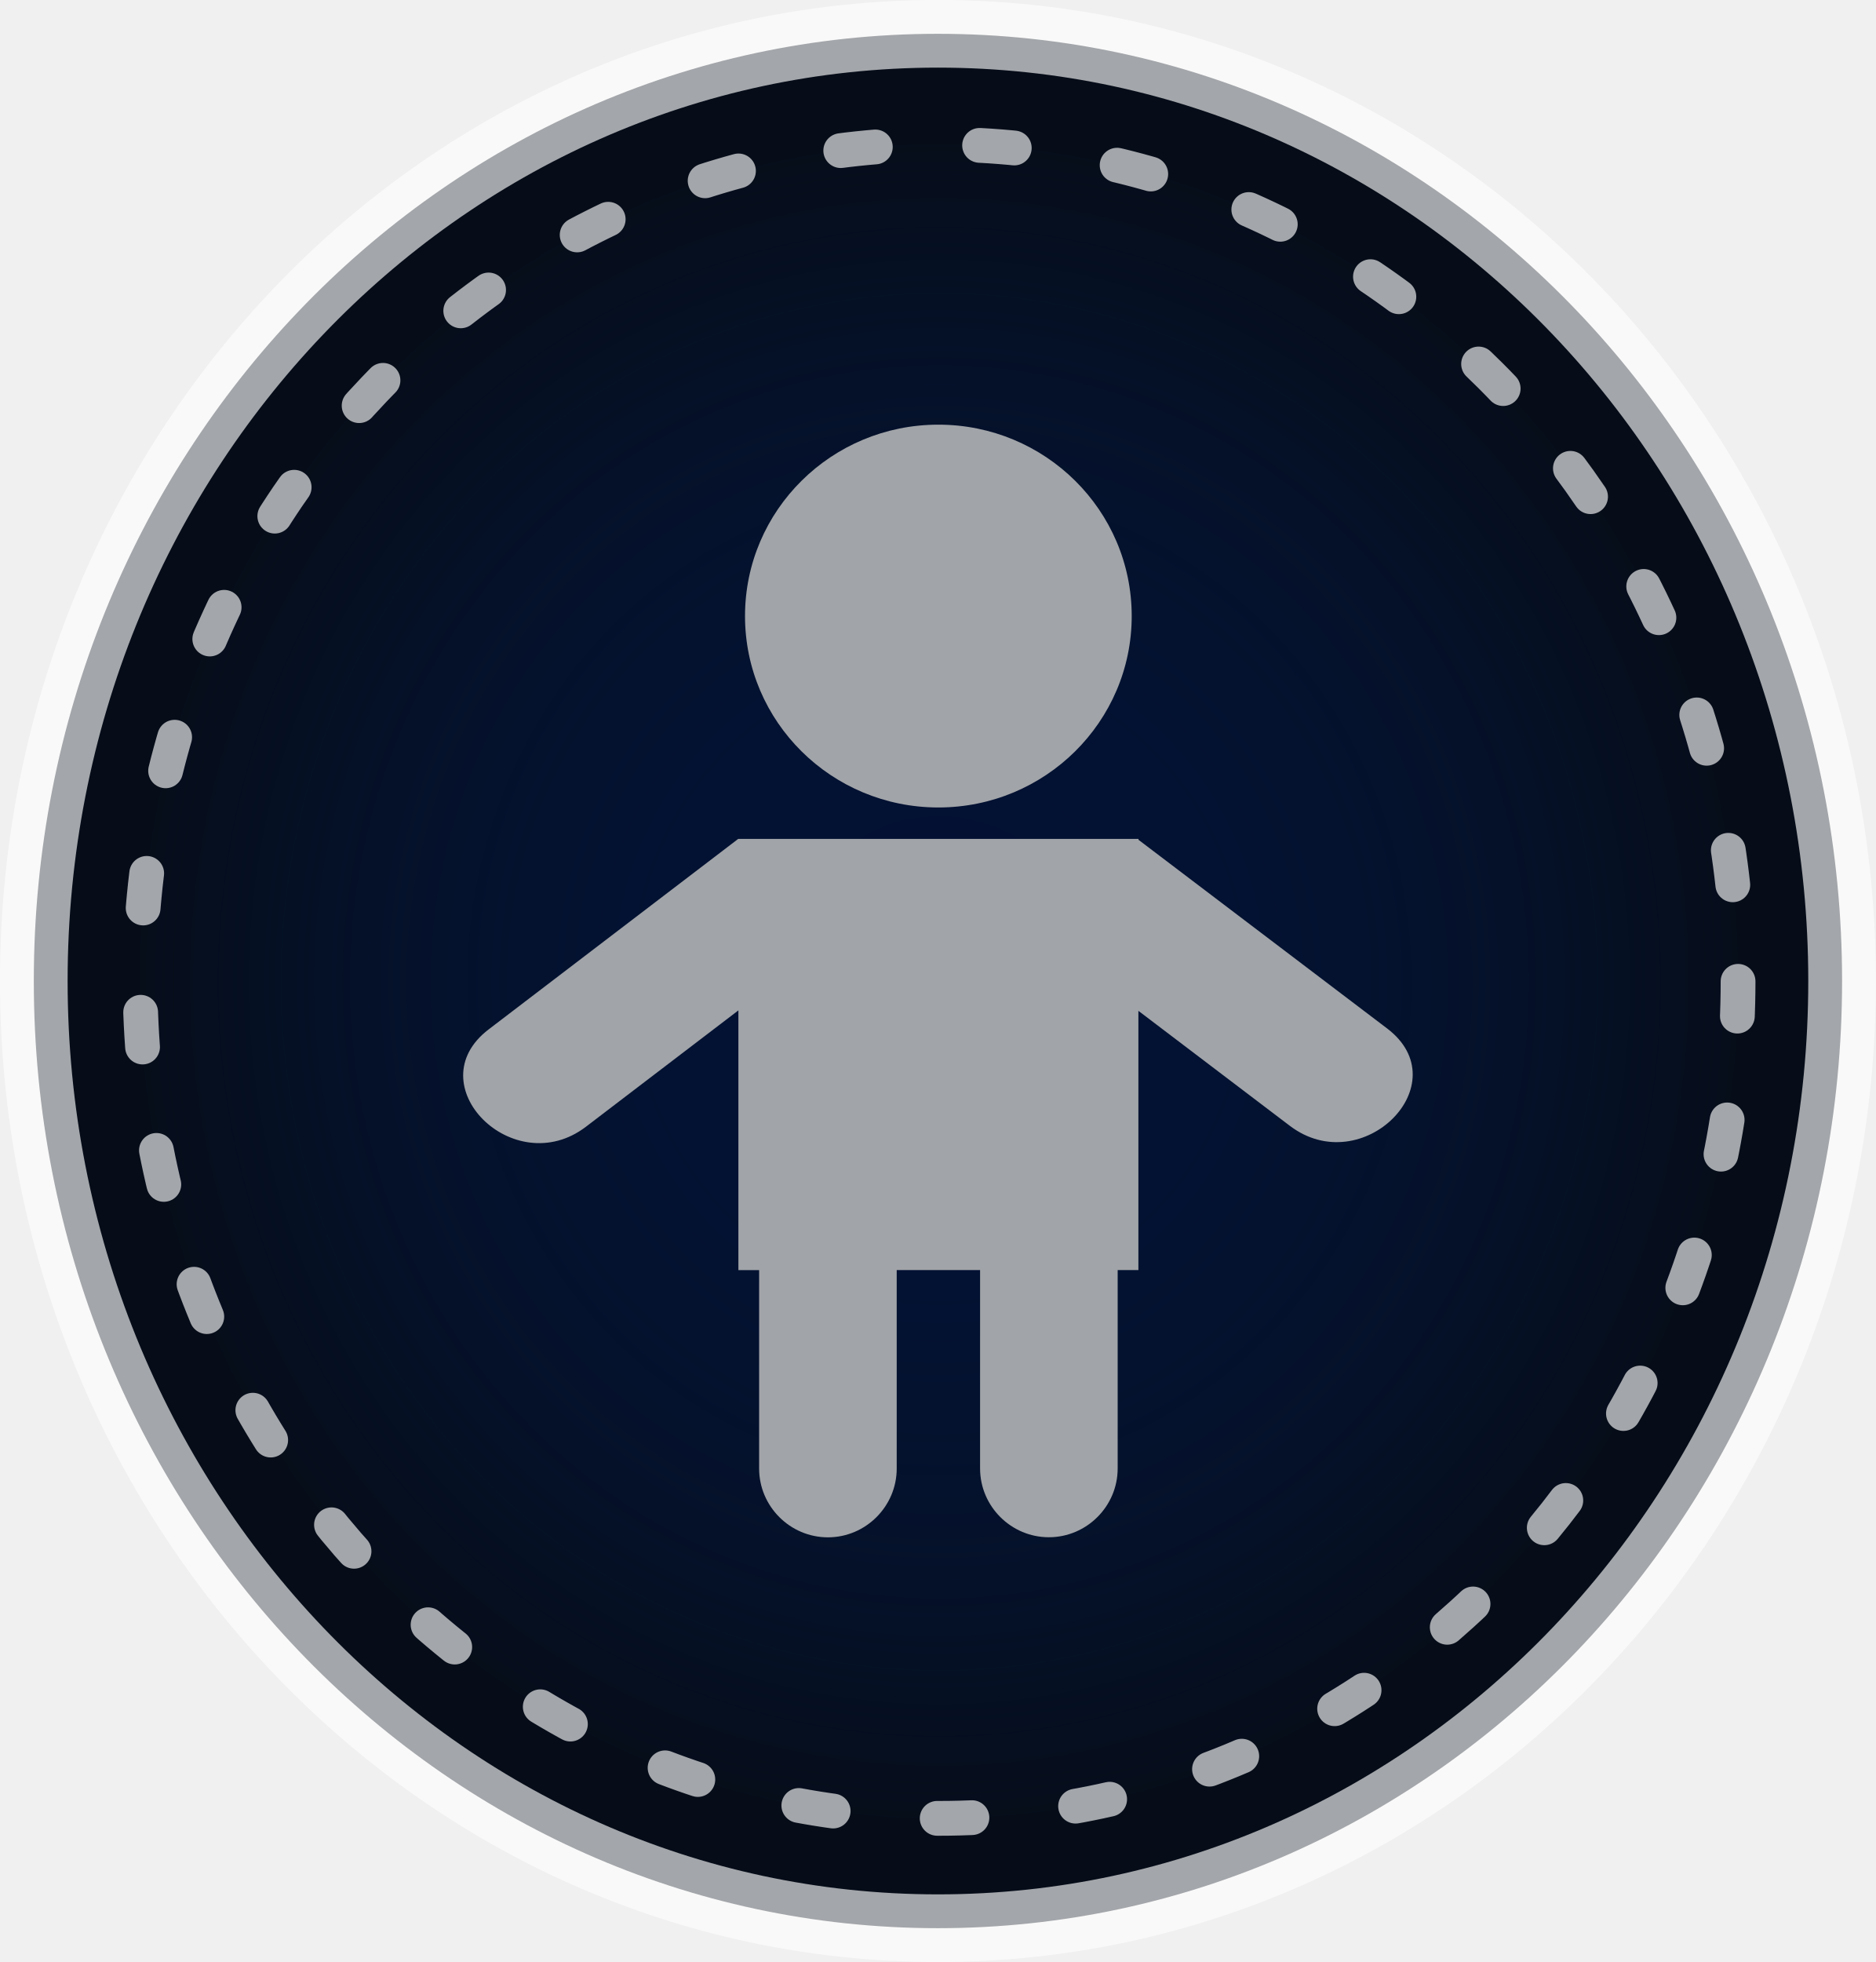
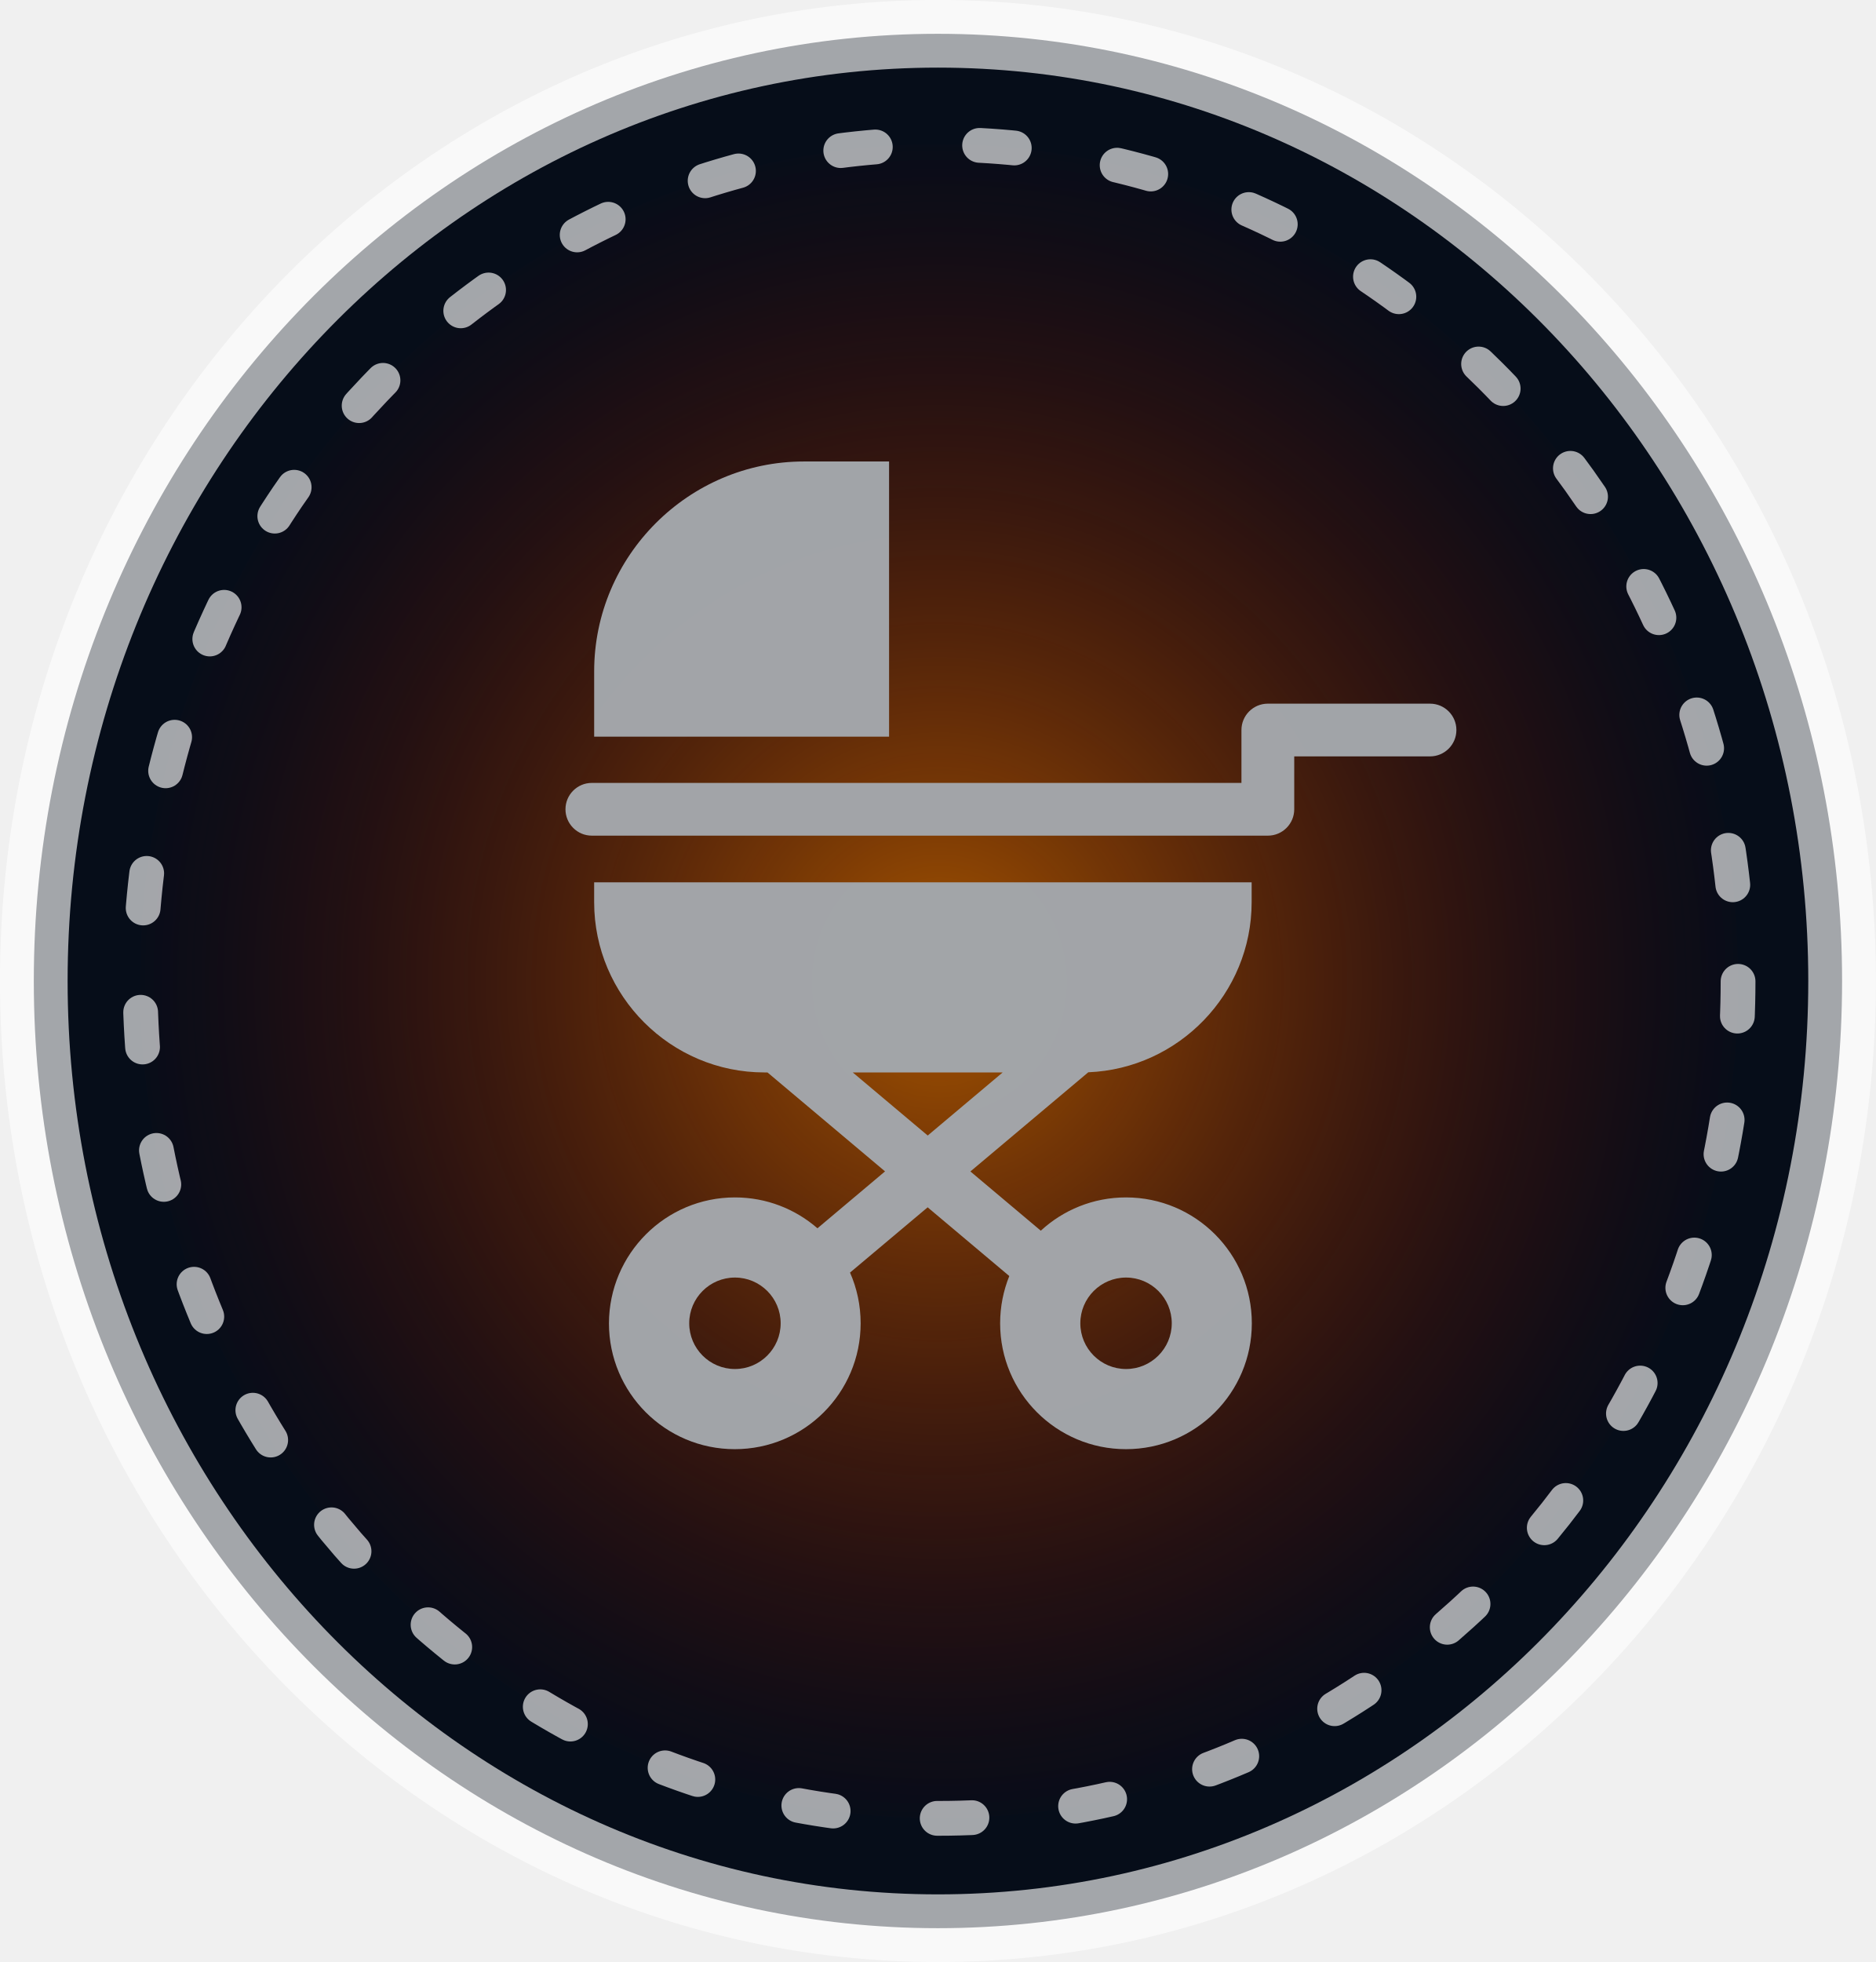
<svg xmlns="http://www.w3.org/2000/svg" xmlns:xlink="http://www.w3.org/1999/xlink" width="167.234mm" height="174.87mm" viewBox="0 0 167.234 174.87" version="1.1" id="svg1" xml:space="preserve">
  <defs id="defs1">
    <linearGradient id="linearGradient1">
-       <stop style="stop-color:#020e31;stop-opacity:1;" offset="0" id="stop1" />
-       <stop style="stop-color:#02205b;stop-opacity:0;" offset="1" id="stop2" />
+       <stop style="stop-color:#a75600;stop-opacity:1;" offset="0" id="stop1" />
+       <stop style="stop-color:#5b0202;stop-opacity:0;" offset="1" id="stop2" />
    </linearGradient>
    <radialGradient xlink:href="#linearGradient1" id="radialGradient2" cx="208.788" cy="142.072" fx="208.788" fy="142.072" r="36.208" gradientTransform="matrix(1,0,0,1.046042,0,-6.54121)" gradientUnits="userSpaceOnUse" />
    <style id="style1">.cls-1{fill-rule:evenodd;}</style>
  </defs>
  <g id="g21-1" transform="matrix(2.00937,0,0,2.00937,-335.788,-197.9622)" style="stroke:#ffffff;stroke-opacity:0.63">
    <ellipse style="fill:#010814;fill-opacity:0.976;stroke:#ffffff;stroke-width:3;stroke-linecap:round;stroke-linejoin:round;stroke-dasharray:none;stroke-opacity:0.63" id="path19-8-8" cx="208.725" cy="142.033" rx="40.114" ry="42.014" />
    <ellipse style="fill:url(#radialGradient2);fill-opacity:1;stroke:#ffffff;stroke-width:1.543;stroke-linecap:round;stroke-linejoin:round;stroke-dasharray:1.543, 4.63;stroke-dashoffset:0;stroke-opacity:0.63" id="path19-9" cx="208.776" cy="142.048" rx="35.448" ry="37.127" />
  </g>
  <style type="text/css" id="style1-4">.st0{fill-rule:evenodd;clip-rule:evenodd;}</style>
-   <path class="st0" d="m 83.655,37.849 c 9.523,0 17.237,7.634 17.237,17.06 0,9.418 -7.715,17.06 -17.237,17.06 -9.523,0 -17.237,-7.634 -17.237,-17.06 0,-9.426 7.715,-17.06 17.237,-17.06 z m 17.843,52.253 13.493,10.241 c 6.464,4.907 15.131,-3.769 8.675,-8.675 L 101.497,74.85 v -0.081 H 65.828 v 0.016 l -0.016,-0.016 -22.249,16.979 c -6.448,4.923 2.227,13.598 8.675,8.675 L 65.828,90.054 V 113.206 h 1.848 v 17.681 c 0,3.373 2.76,6.133 6.133,6.133 3.373,0 6.133,-2.76 6.133,-6.133 v -17.689 h 7.432 v 17.681 c 0,3.373 2.76,6.133 6.133,6.133 3.373,0 6.133,-2.76 6.133,-6.133 v -17.681 h 1.848 V 90.102 Z" id="path1" style="fill:#a2a5a9;fill-opacity:0.992;stroke-width:0.807" />
+   <style type="text/css" id="style1-48">.st0{fill-rule:evenodd;clip-rule:evenodd;}</style>
+   <path class="st0" d="m 71.674,41.131 h 7.587 V 65.66 H 52.97 v -5.817 c 0,-10.295 8.418,-18.712 18.705,-18.712 z m -6.154,65.593 c 2.815,0 5.387,1.039 7.357,2.751 l 6.025,-5.072 -10.481,-8.819 h -0.279 c -8.346,0 -15.173,-6.827 -15.173,-15.173 v -1.769 h 58.615 v 1.769 c 0,8.145 -6.498,14.836 -14.564,15.159 l -10.509,8.84 6.276,5.28 c 1.999,-1.841 4.664,-2.966 7.594,-2.966 6.197,0 11.219,5.022 11.219,11.219 0,6.197 -5.022,11.219 -11.219,11.219 -6.197,0 -11.219,-5.022 -11.219,-11.219 0,-1.49 0.294,-2.916 0.817,-4.212 l -7.279,-6.125 -6.92,5.817 c 0.609,1.383 0.946,2.909 0.946,4.52 0,6.197 -5.022,11.219 -11.219,11.219 -6.197,0 -11.219,-5.022 -11.219,-11.219 0.022,-6.197 5.043,-11.219 11.233,-11.219 z m 34.867,7.142 c 2.249,0 4.076,1.827 4.076,4.076 0,2.249 -1.827,4.076 -4.076,4.076 -2.249,0 -4.076,-1.827 -4.076,-4.076 0,-2.249 1.827,-4.076 4.076,-4.076 z m -34.867,0 c 2.249,0 4.076,1.827 4.076,4.076 0,2.249 -1.827,4.076 -4.076,4.076 -2.249,0 -4.076,-1.827 -4.076,-4.076 0,-2.249 1.827,-4.076 4.076,-4.076 z m 10.502,-18.282 6.684,5.624 6.684,-5.624 z M 127.488,62.716 c 1.297,0 2.35,1.053 2.35,2.35 0,1.297 -1.053,2.35 -2.35,2.35 h -12.107 v 4.714 c 0,1.297 -1.053,2.35 -2.35,2.35 H 52.762 c -1.297,0 -2.35,-1.053 -2.35,-2.35 0,-1.297 1.053,-2.35 2.35,-2.35 h 57.913 v -4.714 c 0,-1.297 1.053,-2.35 2.35,-2.35 z" id="path1-8" style="fill:#a2a5a9;fill-opacity:0.992;stroke-width:0.716" />
</svg>
